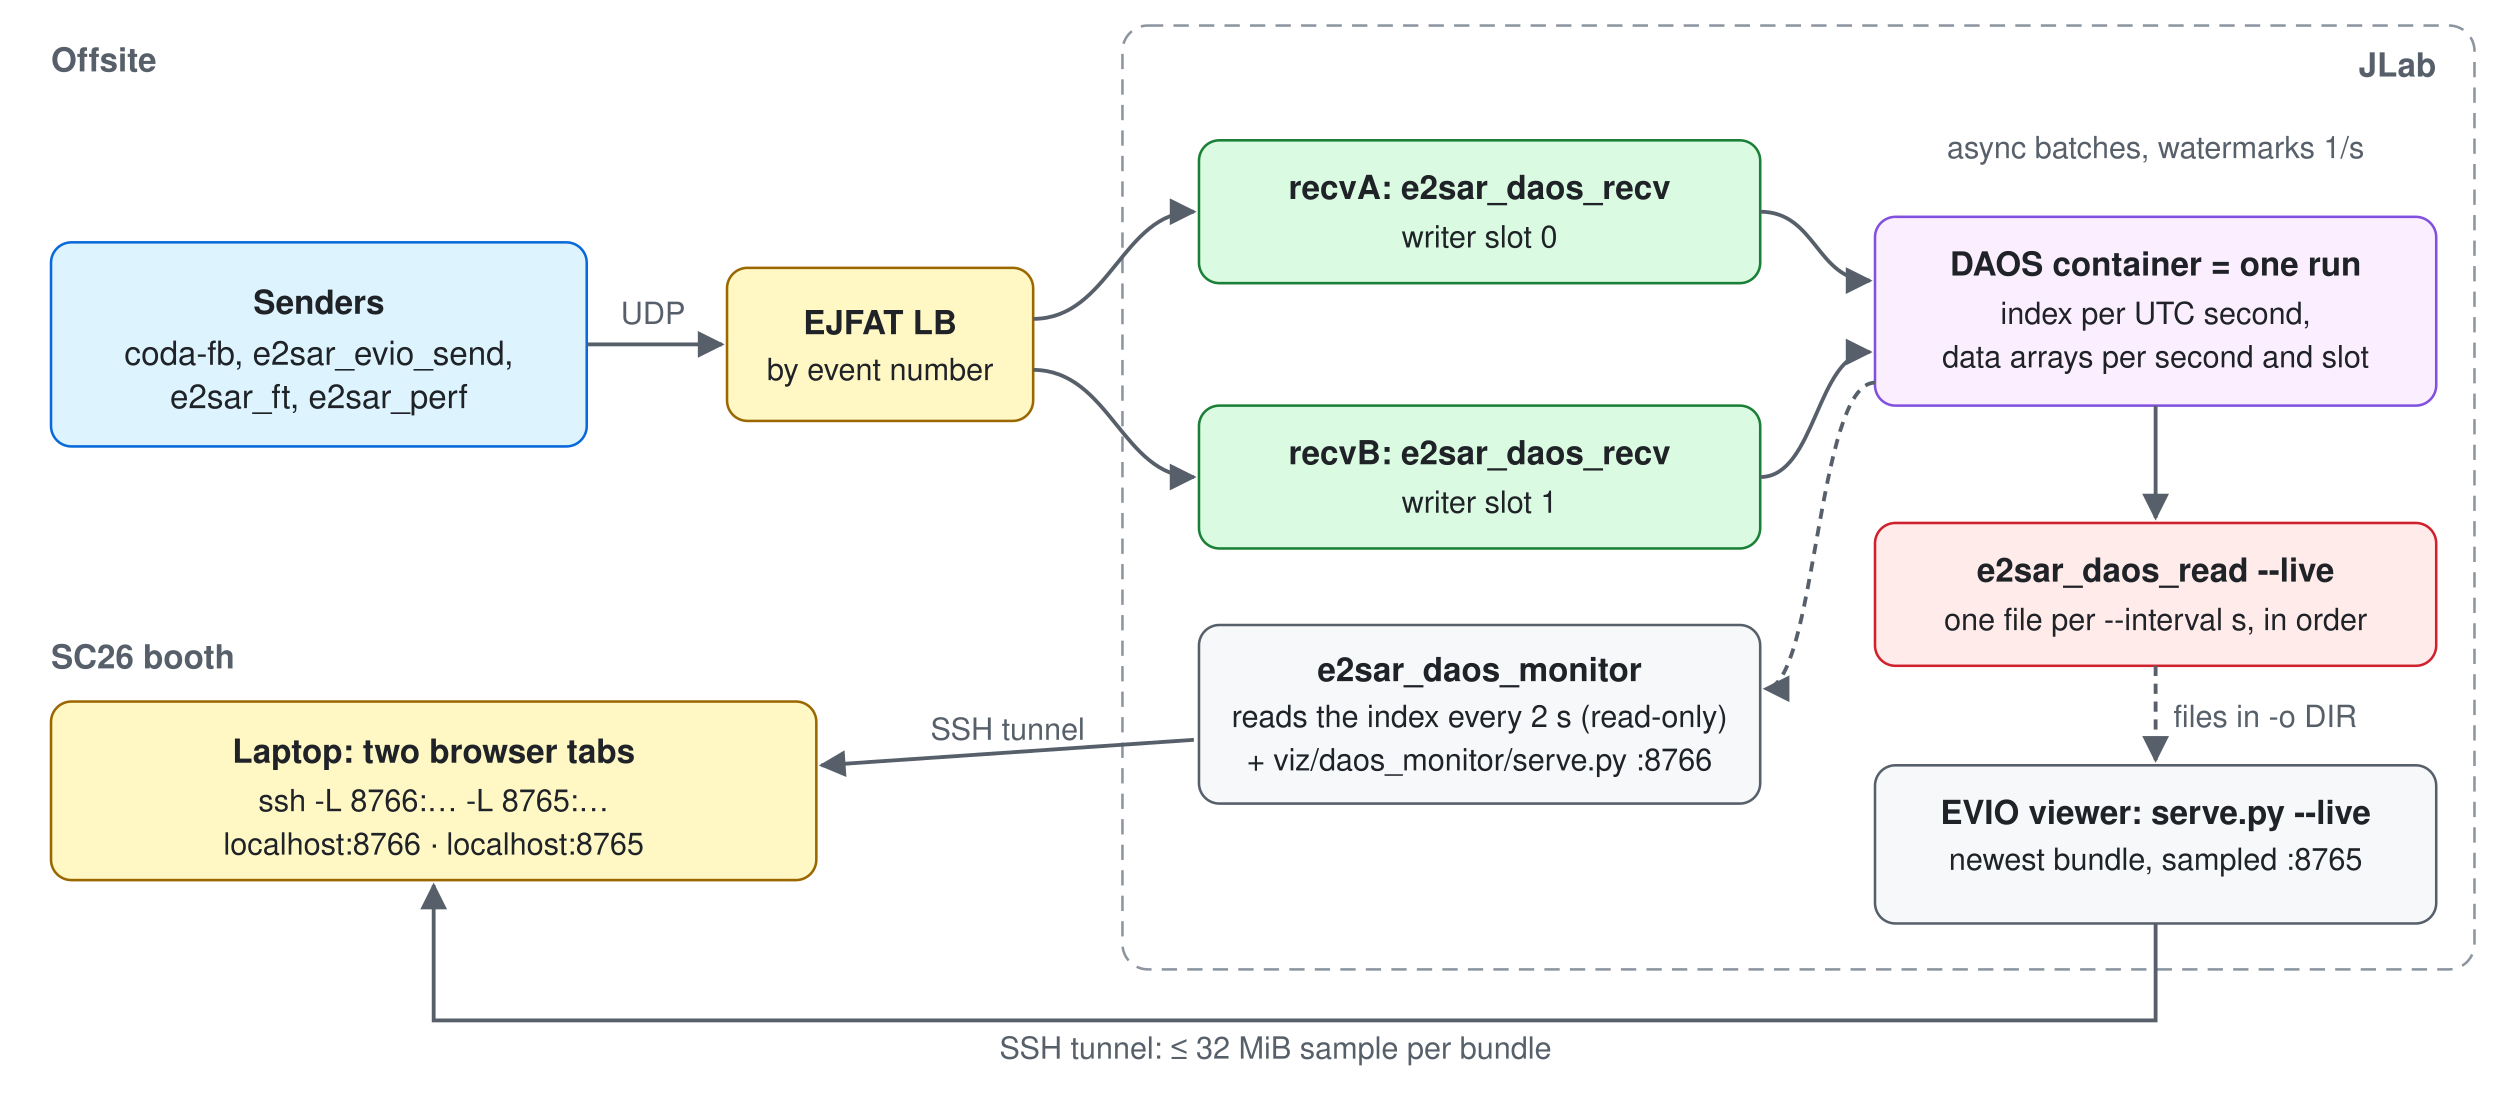
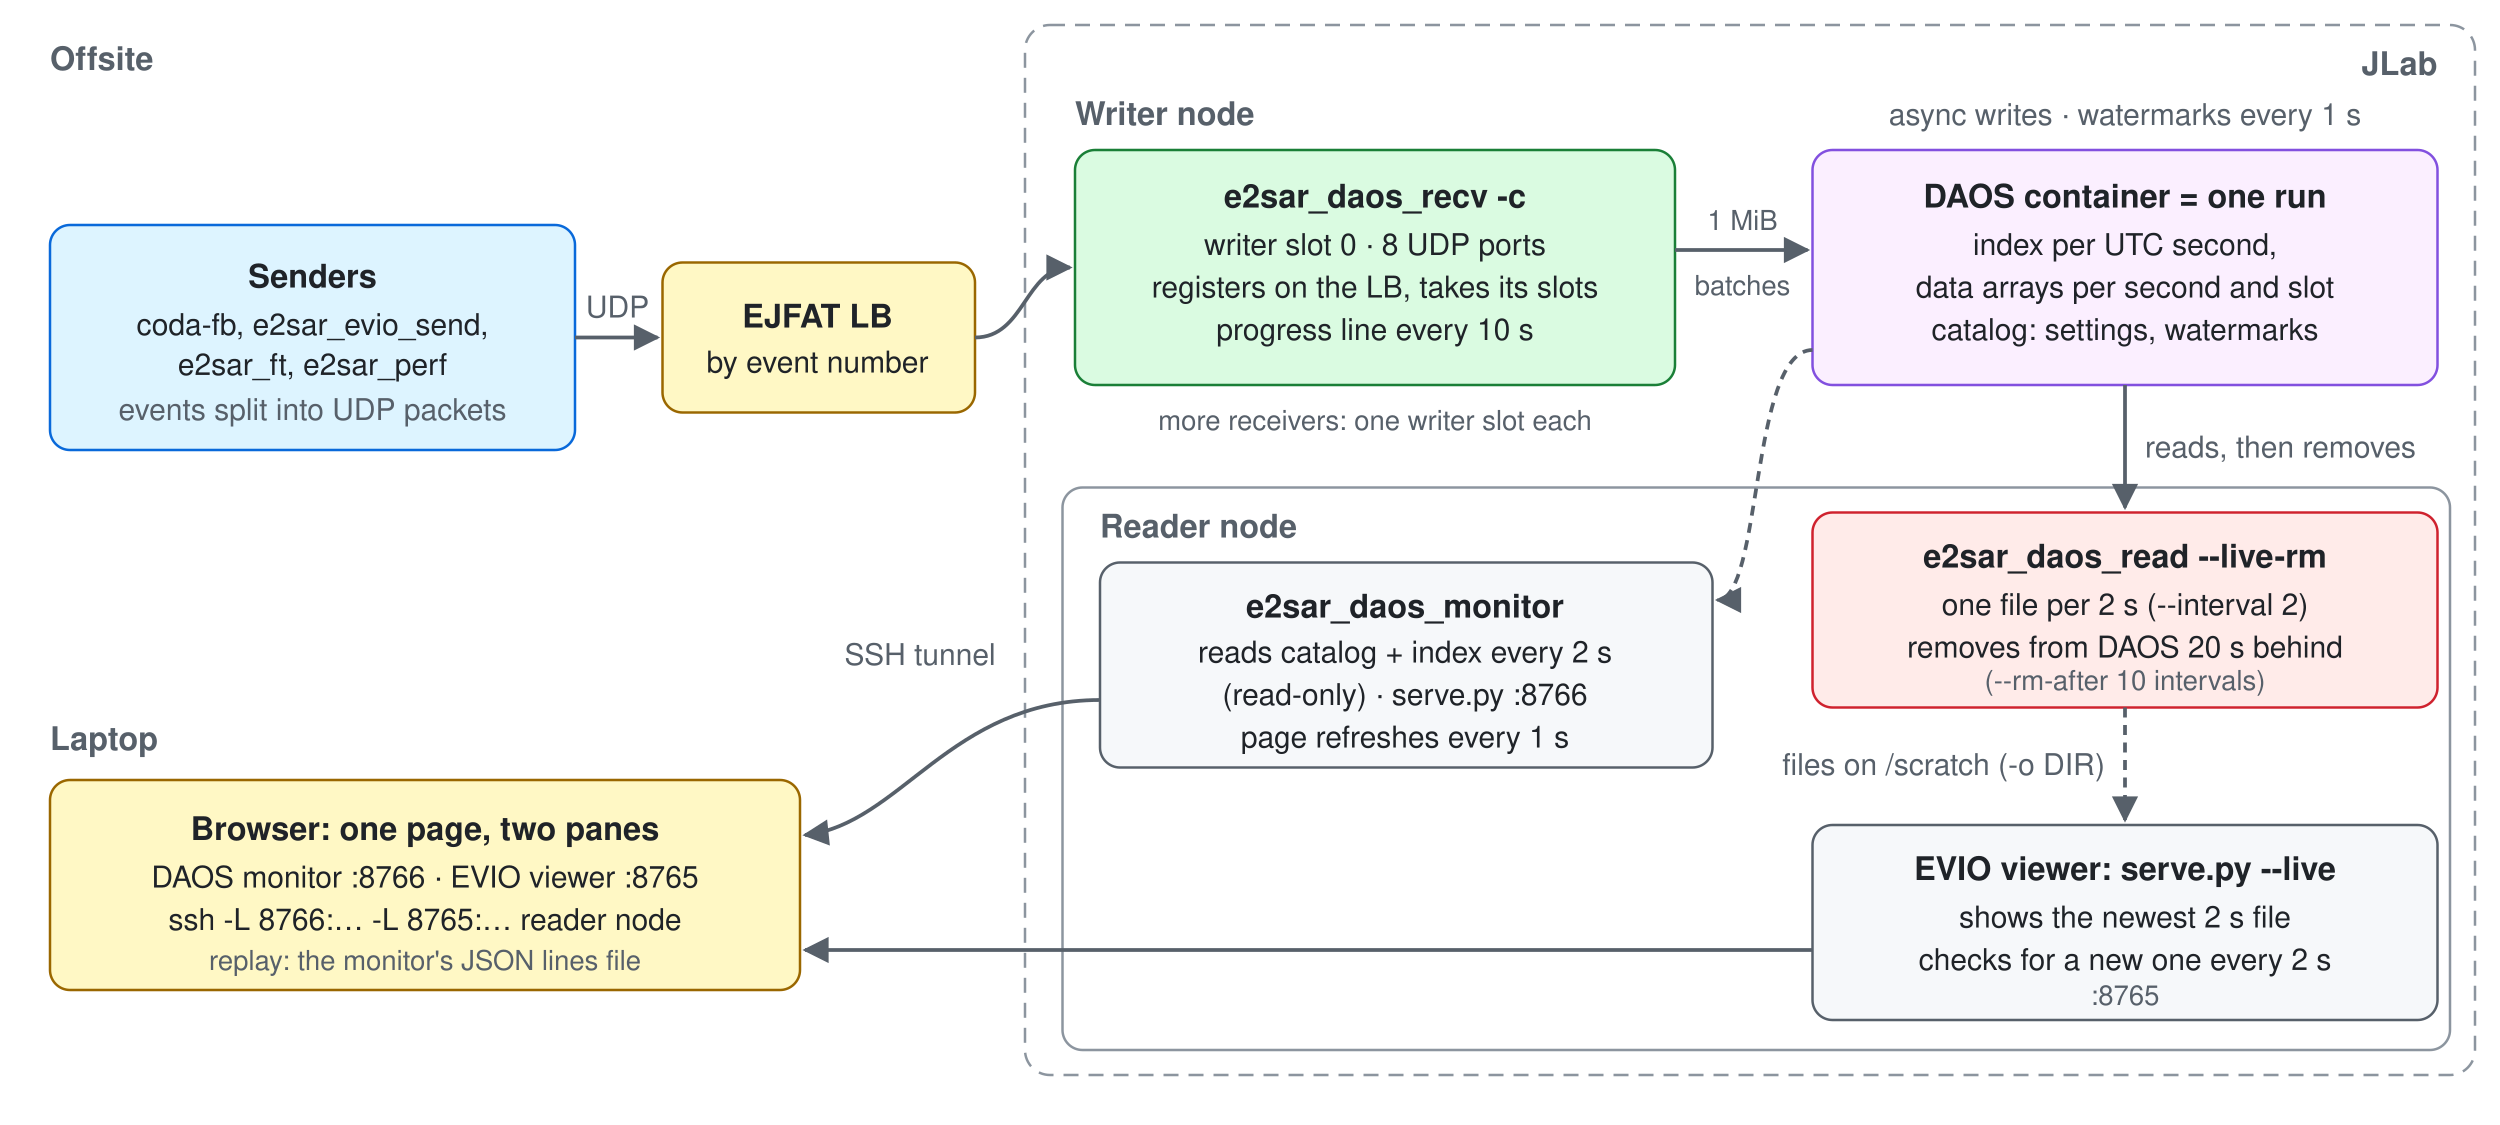
- <svg xmlns="http://www.w3.org/2000/svg" width="980" height="430" viewBox="0 0 980 430" font-family="Helvetica, Arial, sans-serif" font-size="13" fill="#1f2328">
+ <svg xmlns="http://www.w3.org/2000/svg" width="1000" height="450" viewBox="0 0 1000 450" font-family="Helvetica, Arial, sans-serif" font-size="13" fill="#1f2328">
  <defs>
    <marker id="arrow" viewBox="0 0 10 10" refX="9" refY="5" markerWidth="7" markerHeight="7" orient="auto-start-reverse">
      <path d="M0,0 L10,5 L0,10 z" fill="#57606a" />
    </marker>
  </defs>
-   <rect width="980" height="430" fill="#ffffff" />
+   <rect width="1000" height="450" fill="#ffffff" />
  <text x="20" y="28" font-weight="bold" fill="#57606a">Offsite</text>
-   <rect x="440" y="10" width="530" height="370" rx="10" fill="none" stroke="#8c959f" stroke-dasharray="6 4" />
-   <text x="955" y="30" text-anchor="end" font-weight="bold" fill="#57606a">JLab</text>
-   <rect x="20" y="95" width="210" height="80" rx="8" fill="#ddf4ff" stroke="#0969da" />
-   <text x="125" y="123" text-anchor="middle" font-weight="bold">Senders</text>
-   <text x="125" y="143" text-anchor="middle">coda-fb, e2sar_evio_send,</text>
-   <text x="125" y="160" text-anchor="middle">e2sar_ft, e2sar_perf</text>
-   <rect x="285" y="105" width="120" height="60" rx="8" fill="#fff8c5" stroke="#9a6700" />
-   <text x="345" y="131" text-anchor="middle" font-weight="bold">EJFAT LB</text>
-   <text x="345" y="149" text-anchor="middle" font-size="12">by event number</text>
-   <line x1="230" y1="135" x2="283" y2="135" stroke="#57606a" stroke-width="1.5" marker-end="url(#arrow)" />
-   <text x="256" y="127" text-anchor="middle" font-size="12" fill="#57606a">UDP</text>
-   <rect x="470" y="55" width="220" height="56" rx="8" fill="#dafbe1" stroke="#1a7f37" />
-   <text x="580" y="78" text-anchor="middle" font-weight="bold">recvA: e2sar_daos_recv</text>
-   <text x="580" y="97" text-anchor="middle" font-size="12">writer slot 0</text>
-   <rect x="470" y="159" width="220" height="56" rx="8" fill="#dafbe1" stroke="#1a7f37" />
-   <text x="580" y="182" text-anchor="middle" font-weight="bold">recvB: e2sar_daos_recv</text>
-   <text x="580" y="201" text-anchor="middle" font-size="12">writer slot 1</text>
-   <path d="M405,125 C435,125 440,83 468,83" fill="none" stroke="#57606a" stroke-width="1.5" marker-end="url(#arrow)" />
-   <path d="M405,145 C435,145 440,187 468,187" fill="none" stroke="#57606a" stroke-width="1.5" marker-end="url(#arrow)" />
-   <rect x="735" y="85" width="220" height="74" rx="8" fill="#fbefff" stroke="#8250df" />
-   <text x="845" y="108" text-anchor="middle" font-weight="bold">DAOS container = one run</text>
-   <text x="845" y="127" text-anchor="middle" font-size="12">index per UTC second,</text>
-   <text x="845" y="144" text-anchor="middle" font-size="12">data arrays per second and slot</text>
-   <path d="M690,83 C712,83 712,110 733,110" fill="none" stroke="#57606a" stroke-width="1.5" marker-end="url(#arrow)" />
-   <path d="M690,187 C712,187 712,138 733,138" fill="none" stroke="#57606a" stroke-width="1.5" marker-end="url(#arrow)" />
-   <text x="845" y="62" text-anchor="middle" font-size="12" fill="#57606a">async batches, watermarks 1/s</text>
-   <rect x="735" y="205" width="220" height="56" rx="8" fill="#ffebe9" stroke="#cf222e" />
-   <text x="845" y="228" text-anchor="middle" font-weight="bold">e2sar_daos_read --live</text>
-   <text x="845" y="247" text-anchor="middle" font-size="12">one file per --interval s, in order</text>
-   <line x1="845" y1="159" x2="845" y2="203" stroke="#57606a" stroke-width="1.5" marker-end="url(#arrow)" />
-   <rect x="470" y="245" width="220" height="70" rx="8" fill="#f6f8fa" stroke="#57606a" />
-   <text x="580" y="267" text-anchor="middle" font-weight="bold">e2sar_daos_monitor</text>
-   <text x="580" y="285" text-anchor="middle" font-size="12">reads the index every 2 s (read-only)</text>
-   <text x="580" y="302" text-anchor="middle" font-size="12">+ viz/daos_monitor/serve.py :8766</text>
-   <path d="M735,150 C712,150 712,270 692,270" fill="none" stroke="#57606a" stroke-width="1.5" stroke-dasharray="4 3" marker-end="url(#arrow)" />
-   <rect x="735" y="300" width="220" height="62" rx="8" fill="#f6f8fa" stroke="#57606a" />
-   <text x="845" y="323" text-anchor="middle" font-weight="bold">EVIO viewer: serve.py --live</text>
-   <text x="845" y="341" text-anchor="middle" font-size="12">newest bundle, sampled :8765</text>
-   <line x1="845" y1="261" x2="845" y2="298" stroke="#57606a" stroke-width="1.5" stroke-dasharray="4 3" marker-end="url(#arrow)" />
-   <text x="852" y="285" font-size="12" fill="#57606a">files in -o DIR</text>
-   <text x="20" y="262" font-weight="bold" fill="#57606a">SC26 booth</text>
-   <rect x="20" y="275" width="300" height="70" rx="8" fill="#fff8c5" stroke="#9a6700" />
-   <text x="170" y="299" text-anchor="middle" font-weight="bold">Laptop: two browser tabs</text>
-   <text x="170" y="318" text-anchor="middle" font-size="12">ssh -L 8766:… -L 8765:…</text>
-   <text x="170" y="335" text-anchor="middle" font-size="12">localhost:8766 · localhost:8765</text>
-   <line x1="468" y1="290" x2="322" y2="300" stroke="#57606a" stroke-width="1.5" marker-end="url(#arrow)" />
-   <path d="M845,362 L845,400 L170,400 L170,347" fill="none" stroke="#57606a" stroke-width="1.5" marker-end="url(#arrow)" />
-   <text x="395" y="290" text-anchor="middle" font-size="12" fill="#57606a">SSH tunnel</text>
-   <text x="500" y="415" text-anchor="middle" font-size="12" fill="#57606a">SSH tunnel: ≤ 32 MiB sample per bundle</text>
+   <rect x="410" y="10" width="580" height="420" rx="10" fill="none" stroke="#8c959f" stroke-dasharray="6 4" />
+   <text x="975" y="30" text-anchor="end" font-weight="bold" fill="#57606a">JLab</text>
+   <rect x="20" y="90" width="210" height="90" rx="8" fill="#ddf4ff" stroke="#0969da" />
+   <text x="125" y="115" text-anchor="middle" font-weight="bold">Senders</text>
+   <text x="125" y="134" text-anchor="middle" font-size="12">coda-fb, e2sar_evio_send,</text>
+   <text x="125" y="150" text-anchor="middle" font-size="12">e2sar_ft, e2sar_perf</text>
+   <text x="125" y="168" text-anchor="middle" font-size="12" fill="#57606a">events split into UDP packets</text>
+   <rect x="265" y="105" width="125" height="60" rx="8" fill="#fff8c5" stroke="#9a6700" />
+   <text x="327" y="131" text-anchor="middle" font-weight="bold">EJFAT LB</text>
+   <text x="327" y="149" text-anchor="middle" font-size="12">by event number</text>
+   <line x1="230" y1="135" x2="263" y2="135" stroke="#57606a" stroke-width="1.5" marker-end="url(#arrow)" />
+   <text x="247" y="127" text-anchor="middle" font-size="12" fill="#57606a">UDP</text>
+   <text x="430" y="50" font-weight="bold" fill="#57606a">Writer node</text>
+   <rect x="430" y="60" width="240" height="94" rx="8" fill="#dafbe1" stroke="#1a7f37" />
+   <text x="550" y="83" text-anchor="middle" font-weight="bold">e2sar_daos_recv -c</text>
+   <text x="550" y="102" text-anchor="middle" font-size="12">writer slot 0 · 8 UDP ports</text>
+   <text x="550" y="119" text-anchor="middle" font-size="12">registers on the LB, takes its slots</text>
+   <text x="550" y="136" text-anchor="middle" font-size="12">progress line every 10 s</text>
+   <path d="M390,135 C410,135 410,107 428,107" fill="none" stroke="#57606a" stroke-width="1.5" marker-end="url(#arrow)" />
+   <text x="550" y="172" text-anchor="middle" font-size="11" fill="#57606a">more receivers: one writer slot each</text>
+   <rect x="725" y="60" width="250" height="94" rx="8" fill="#fbefff" stroke="#8250df" />
+   <text x="850" y="83" text-anchor="middle" font-weight="bold">DAOS container = one run</text>
+   <text x="850" y="102" text-anchor="middle" font-size="12">index per UTC second,</text>
+   <text x="850" y="119" text-anchor="middle" font-size="12">data arrays per second and slot</text>
+   <text x="850" y="136" text-anchor="middle" font-size="12">catalog: settings, watermarks</text>
+   <line x1="670" y1="100" x2="723" y2="100" stroke="#57606a" stroke-width="1.5" marker-end="url(#arrow)" />
+   <text x="697" y="92" text-anchor="middle" font-size="11" fill="#57606a">1 MiB</text>
+   <text x="697" y="118" text-anchor="middle" font-size="11" fill="#57606a">batches</text>
+   <text x="850" y="50" text-anchor="middle" font-size="12" fill="#57606a">async writes · watermarks every 1 s</text>
+   <rect x="425" y="195" width="555" height="225" rx="8" fill="none" stroke="#8c959f" />
+   <text x="440" y="215" font-weight="bold" fill="#57606a">Reader node</text>
+   <rect x="725" y="205" width="250" height="78" rx="8" fill="#ffebe9" stroke="#cf222e" />
+   <text x="850" y="227" text-anchor="middle" font-weight="bold">e2sar_daos_read --live-rm</text>
+   <text x="850" y="246" text-anchor="middle" font-size="12">one file per 2 s (--interval 2)</text>
+   <text x="850" y="263" text-anchor="middle" font-size="12">removes from DAOS 20 s behind</text>
+   <text x="850" y="276" text-anchor="middle" font-size="11" fill="#57606a">(--rm-after 10 intervals)</text>
+   <line x1="850" y1="154" x2="850" y2="203" stroke="#57606a" stroke-width="1.5" marker-end="url(#arrow)" />
+   <text x="858" y="183" font-size="12" fill="#57606a">reads, then removes</text>
+   <rect x="440" y="225" width="245" height="82" rx="8" fill="#f6f8fa" stroke="#57606a" />
+   <text x="562" y="247" text-anchor="middle" font-weight="bold">e2sar_daos_monitor</text>
+   <text x="562" y="265" text-anchor="middle" font-size="12">reads catalog + index every 2 s</text>
+   <text x="562" y="282" text-anchor="middle" font-size="12">(read-only) · serve.py :8766</text>
+   <text x="562" y="299" text-anchor="middle" font-size="12">page refreshes every 1 s</text>
+   <path d="M725,140 C700,140 705,240 687,240" fill="none" stroke="#57606a" stroke-width="1.5" stroke-dasharray="4 3" marker-end="url(#arrow)" />
+   <rect x="725" y="330" width="250" height="78" rx="8" fill="#f6f8fa" stroke="#57606a" />
+   <text x="850" y="352" text-anchor="middle" font-weight="bold">EVIO viewer: serve.py --live</text>
+   <text x="850" y="371" text-anchor="middle" font-size="12">shows the newest 2 s file</text>
+   <text x="850" y="388" text-anchor="middle" font-size="12">checks for a new one every 2 s</text>
+   <text x="850" y="402" text-anchor="middle" font-size="11" fill="#57606a">:8765</text>
+   <line x1="850" y1="283" x2="850" y2="328" stroke="#57606a" stroke-width="1.5" stroke-dasharray="4 3" marker-end="url(#arrow)" />
+   <text x="842" y="310" text-anchor="end" font-size="12" fill="#57606a">files on /scratch (-o DIR)</text>
+   <text x="20" y="300" font-weight="bold" fill="#57606a">Laptop</text>
+   <rect x="20" y="312" width="300" height="84" rx="8" fill="#fff8c5" stroke="#9a6700" />
+   <text x="170" y="336" text-anchor="middle" font-weight="bold">Browser: one page, two panes</text>
+   <text x="170" y="355" text-anchor="middle" font-size="12">DAOS monitor :8766 · EVIO viewer :8765</text>
+   <text x="170" y="372" text-anchor="middle" font-size="12">ssh -L 8766:… -L 8765:… reader node</text>
+   <text x="170" y="388" text-anchor="middle" font-size="11" fill="#57606a">replay: the monitor's JSON lines file</text>
+   <path d="M440,280 C380,280 360,330 322,334" fill="none" stroke="#57606a" stroke-width="1.5" marker-end="url(#arrow)" />
+   <path d="M725,380 L322,380" fill="none" stroke="#57606a" stroke-width="1.5" marker-end="url(#arrow)" />
+   <text x="368" y="266" text-anchor="middle" font-size="12" fill="#57606a">SSH tunnel</text>
</svg>
